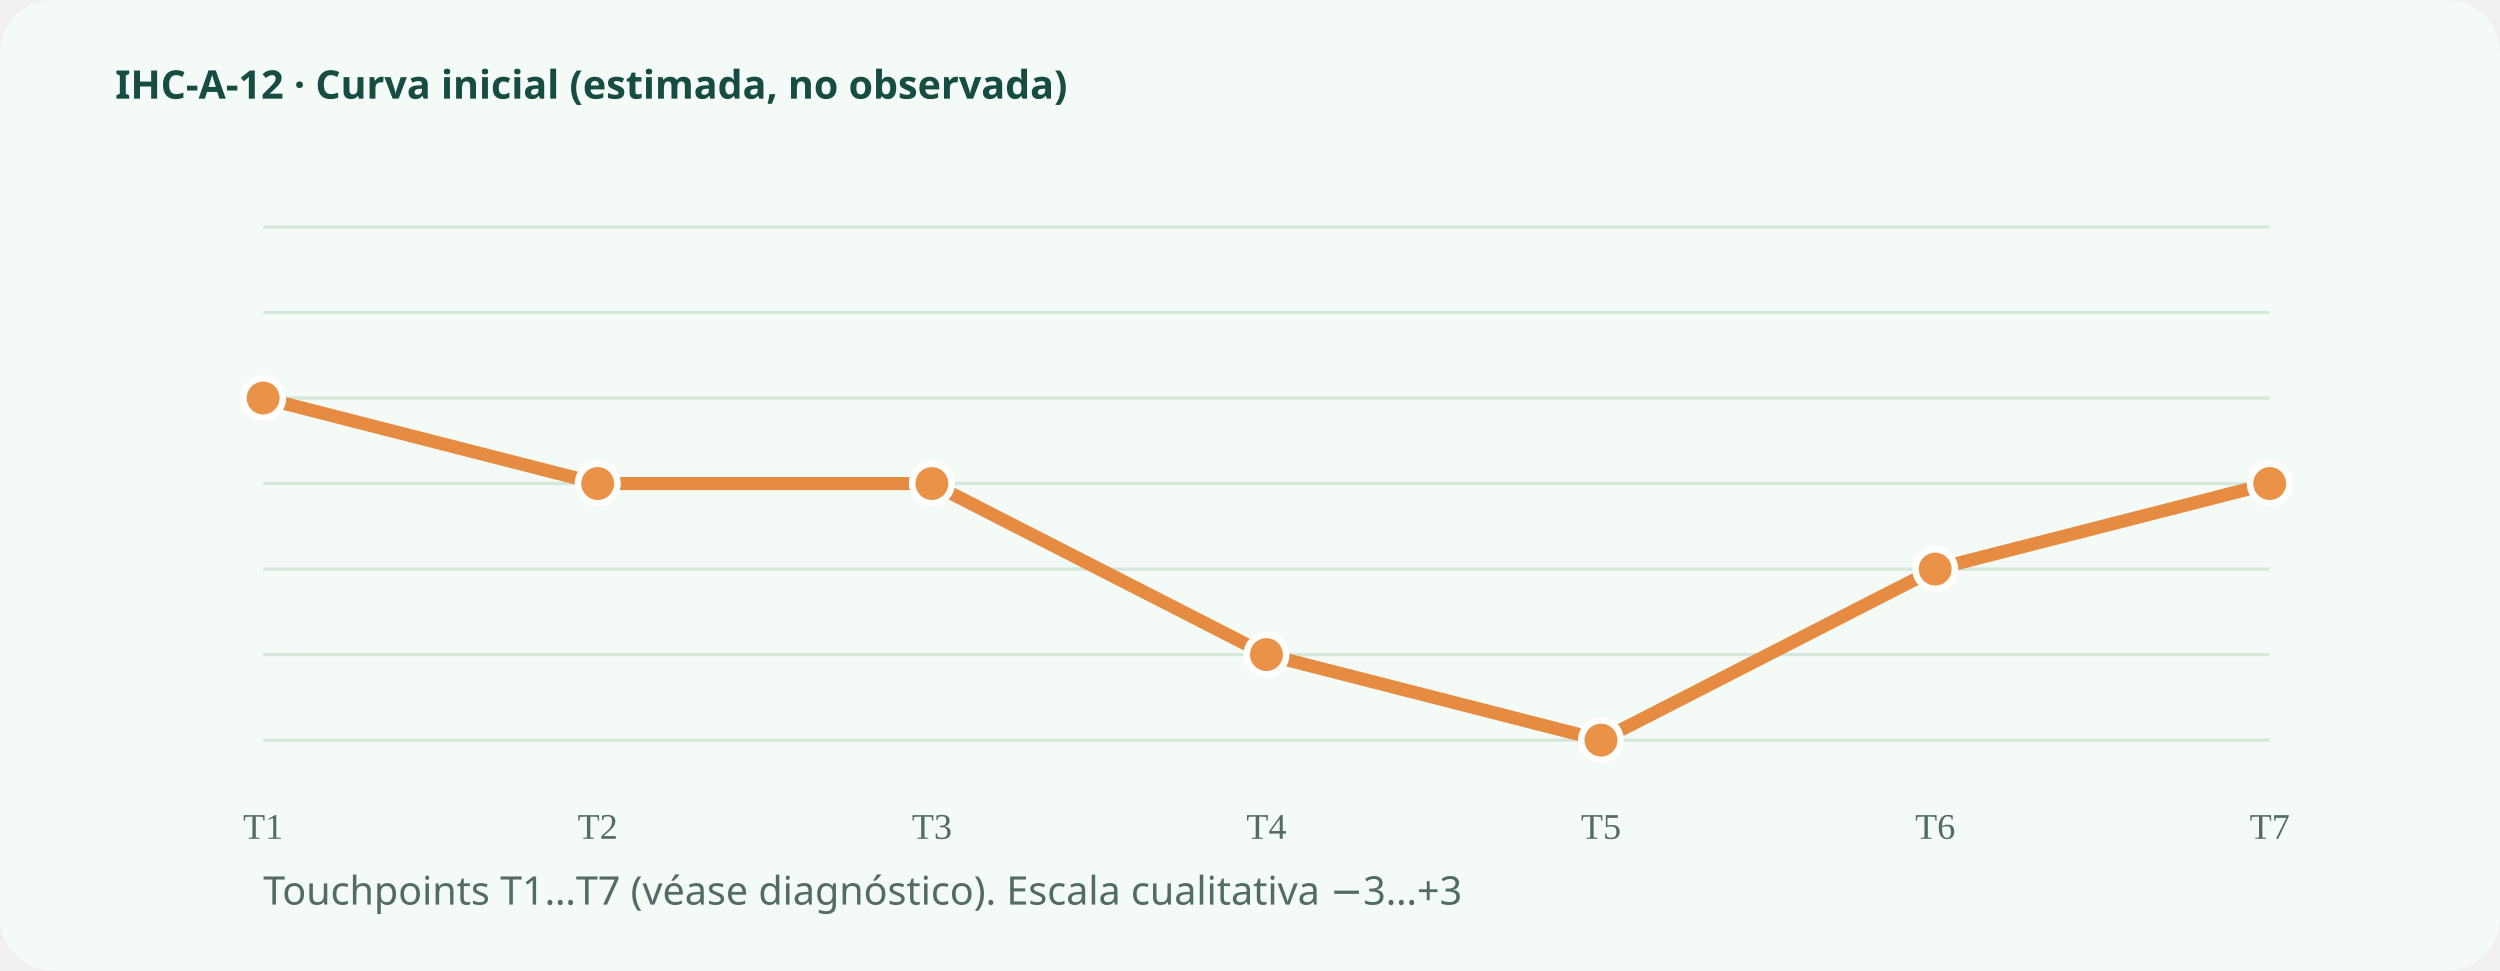
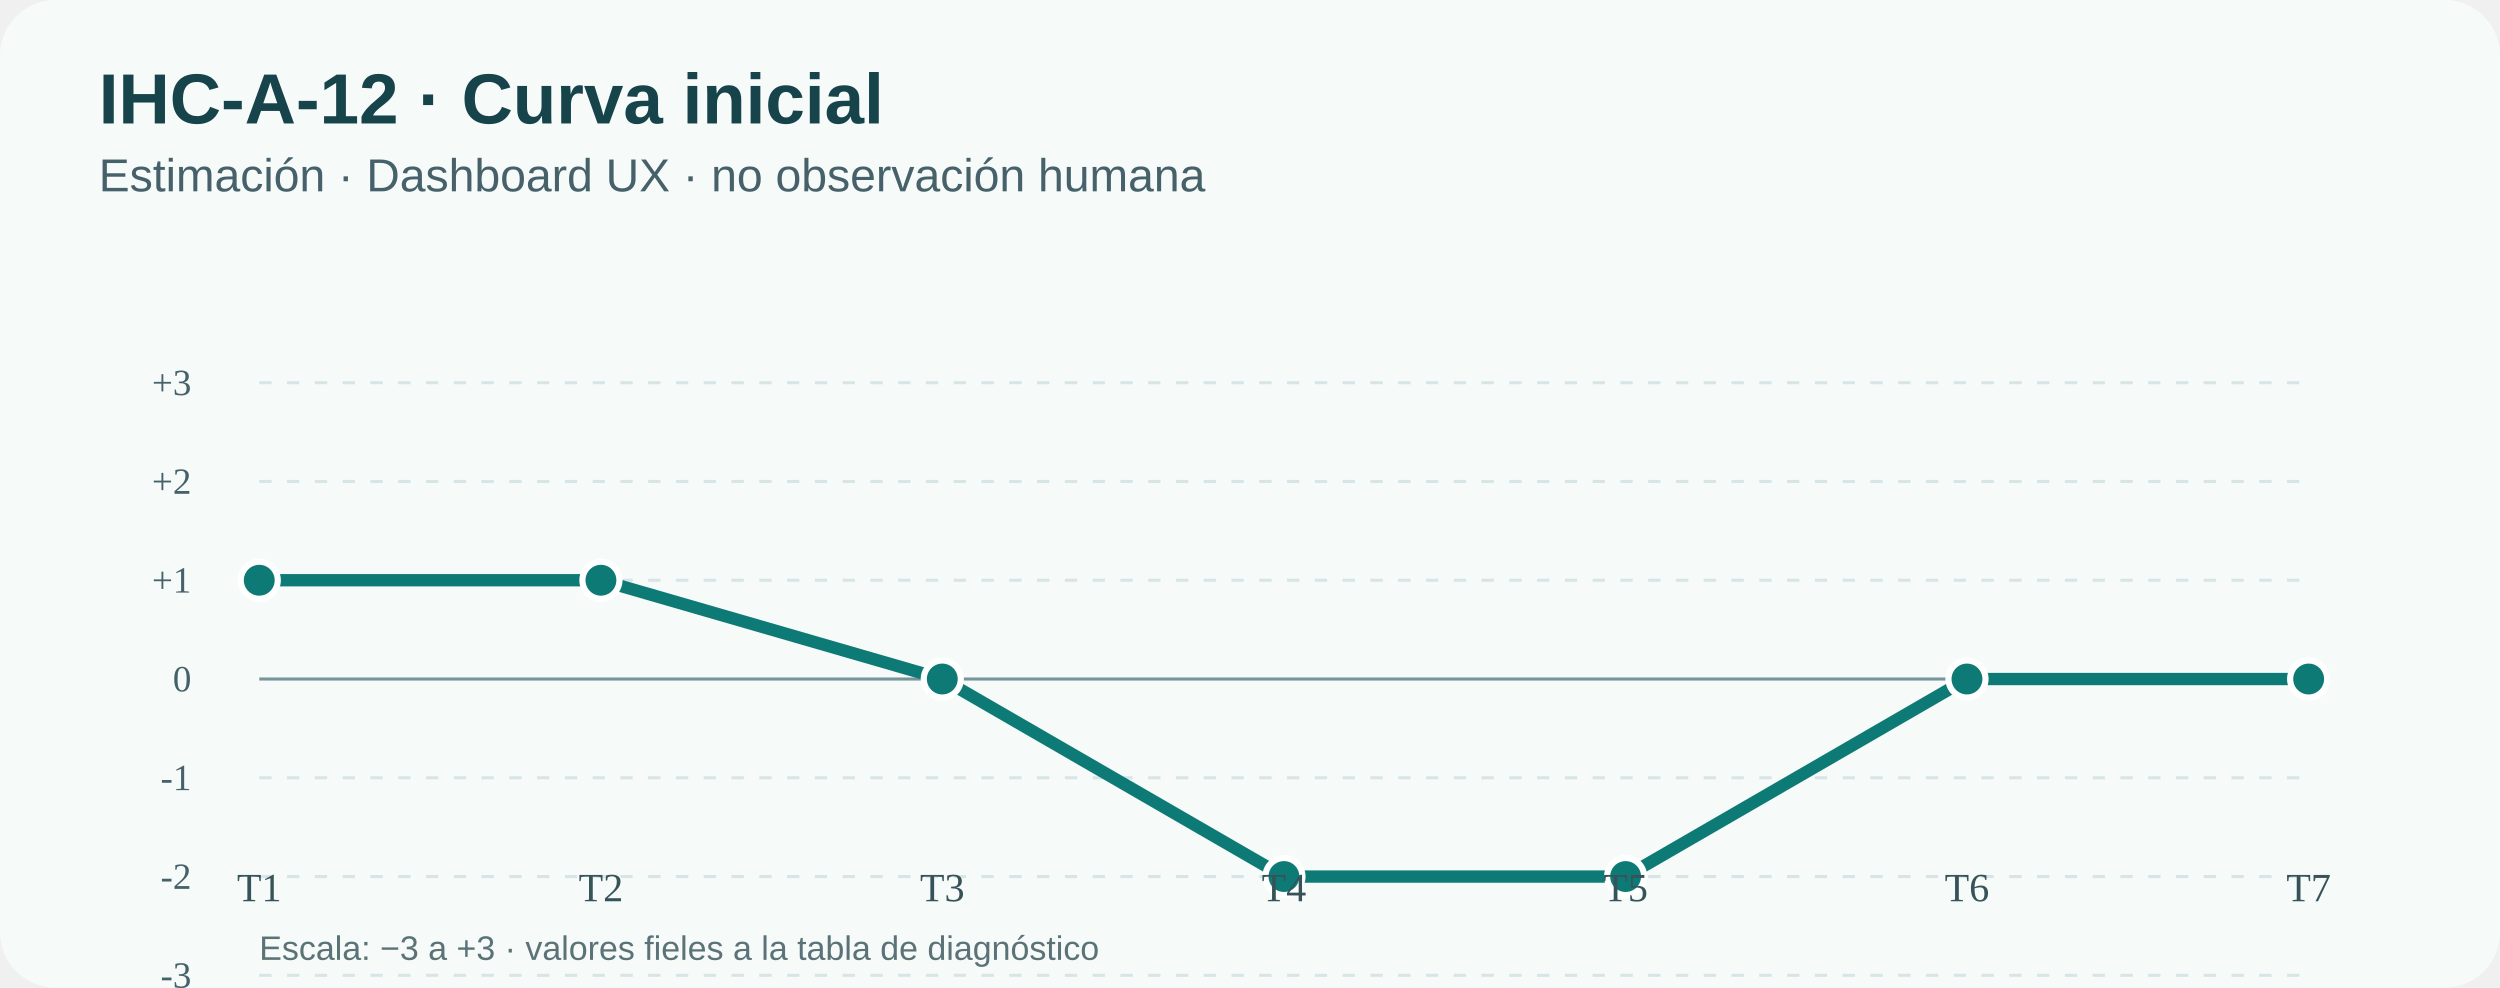
- <svg xmlns="http://www.w3.org/2000/svg" width="760" height="295" viewBox="0 0 760 295">
-   <rect width="100%" height="100%" rx="16" fill="#f4faf5" />
-   <text x="35" y="30" font-family="sans-serif" font-weight="bold" fill="#164c42">IHC-A-12 · Curva inicial (estimada, no observada)</text>
-   <g stroke="#d6e7db">
-     <line x1="80" x2="690" y1="225" y2="225" />
-     <line x1="80" x2="690" y1="199" y2="199" />
-     <line x1="80" x2="690" y1="173" y2="173" />
-     <line x1="80" x2="690" y1="147" y2="147" />
-     <line x1="80" x2="690" y1="121" y2="121" />
-     <line x1="80" x2="690" y1="95" y2="95" />
-     <line x1="80" x2="690" y1="69" y2="69" />
-   </g>
-   <polyline fill="none" stroke="#e58c42" stroke-width="4" stroke-linecap="round" stroke-linejoin="round" points="80.0,121.0 181.7,147.0 283.3,147.0 385.0,199.0 486.7,225.0 588.3,173.0 690.0,147.0" />
-   <circle cx="80.0" cy="121.0" r="6" fill="#ea9348" stroke="#fff" stroke-width="2" />
-   <circle cx="181.7" cy="147.0" r="6" fill="#ea9348" stroke="#fff" stroke-width="2" />
-   <circle cx="283.3" cy="147.0" r="6" fill="#ea9348" stroke="#fff" stroke-width="2" />
-   <circle cx="385.0" cy="199.0" r="6" fill="#ea9348" stroke="#fff" stroke-width="2" />
-   <circle cx="486.7" cy="225.0" r="6" fill="#ea9348" stroke="#fff" stroke-width="2" />
-   <circle cx="588.3" cy="173.0" r="6" fill="#ea9348" stroke="#fff" stroke-width="2" />
-   <circle cx="690.0" cy="147.0" r="6" fill="#ea9348" stroke="#fff" stroke-width="2" />
-   <text x="80.0" y="255" text-anchor="middle" font-size="11" fill="#546b65">T1</text>
-   <text x="181.7" y="255" text-anchor="middle" font-size="11" fill="#546b65">T2</text>
-   <text x="283.3" y="255" text-anchor="middle" font-size="11" fill="#546b65">T3</text>
-   <text x="385.0" y="255" text-anchor="middle" font-size="11" fill="#546b65">T4</text>
-   <text x="486.7" y="255" text-anchor="middle" font-size="11" fill="#546b65">T5</text>
-   <text x="588.3" y="255" text-anchor="middle" font-size="11" fill="#546b65">T6</text>
-   <text x="690.0" y="255" text-anchor="middle" font-size="11" fill="#546b65">T7</text>
-   <text x="80" y="275" font-family="sans-serif" font-size="12" fill="#526b64">Touchpoints T1…T7 (véase diagnóstico). Escala cualitativa −3…+3</text>
+ <svg xmlns="http://www.w3.org/2000/svg" width="810" height="320" viewBox="0 0 810 320" role="img" aria-labelledby="title description" data-emotions="+1,+1,0,-2,-2,0,0">
+   <rect width="810" height="320" rx="18" fill="#f6fbfa" />
+   <text x="32" y="40" font-family="Arial,sans-serif" font-size="23" font-weight="bold" fill="#17434a">IHC-A-12 · Curva inicial</text>
+   <text x="32" y="62" font-family="Arial,sans-serif" font-size="15" fill="#47616a">Estimación · Dashboard UX · no observación humana</text>
+   <line x1="84" y1="316" x2="748" y2="316" stroke="#d7e5e6" stroke-dasharray="4 5" />
+   <text x="62" y="320" text-anchor="end" font-size="12" fill="#47616a">-3</text>
+   <line x1="84" y1="284" x2="748" y2="284" stroke="#d7e5e6" stroke-dasharray="4 5" />
+   <text x="62" y="288" text-anchor="end" font-size="12" fill="#47616a">-2</text>
+   <line x1="84" y1="252" x2="748" y2="252" stroke="#d7e5e6" stroke-dasharray="4 5" />
+   <text x="62" y="256" text-anchor="end" font-size="12" fill="#47616a">-1</text>
+   <line x1="84" y1="220" x2="748" y2="220" stroke="#79959c" stroke-dasharray="0" />
+   <text x="62" y="224" text-anchor="end" font-size="12" fill="#47616a">0</text>
+   <line x1="84" y1="188" x2="748" y2="188" stroke="#d7e5e6" stroke-dasharray="4 5" />
+   <text x="62" y="192" text-anchor="end" font-size="12" fill="#47616a">+1</text>
+   <line x1="84" y1="156" x2="748" y2="156" stroke="#d7e5e6" stroke-dasharray="4 5" />
+   <text x="62" y="160" text-anchor="end" font-size="12" fill="#47616a">+2</text>
+   <line x1="84" y1="124" x2="748" y2="124" stroke="#d7e5e6" stroke-dasharray="4 5" />
+   <text x="62" y="128" text-anchor="end" font-size="12" fill="#47616a">+3</text>
+   <polyline fill="none" stroke="#0e7a76" stroke-width="4" stroke-linejoin="round" stroke-linecap="round" points="84.0,188.0 194.7,188.0 305.3,220.0 416.0,284.0 526.7,284.0 637.3,220.0 748.0,220.0" />
+   <circle cx="84.0" cy="188.0" r="6" fill="#0e7a76" stroke="#fff" stroke-width="2" />
+   <text x="84.0" y="292" text-anchor="middle" font-size="13" fill="#36535a">T1</text>
+   <circle cx="194.7" cy="188.0" r="6" fill="#0e7a76" stroke="#fff" stroke-width="2" />
+   <text x="194.7" y="292" text-anchor="middle" font-size="13" fill="#36535a">T2</text>
+   <circle cx="305.3" cy="220.0" r="6" fill="#0e7a76" stroke="#fff" stroke-width="2" />
+   <text x="305.3" y="292" text-anchor="middle" font-size="13" fill="#36535a">T3</text>
+   <circle cx="416.0" cy="284.0" r="6" fill="#0e7a76" stroke="#fff" stroke-width="2" />
+   <text x="416.0" y="292" text-anchor="middle" font-size="13" fill="#36535a">T4</text>
+   <circle cx="526.7" cy="284.0" r="6" fill="#0e7a76" stroke="#fff" stroke-width="2" />
+   <text x="526.7" y="292" text-anchor="middle" font-size="13" fill="#36535a">T5</text>
+   <circle cx="637.3" cy="220.0" r="6" fill="#0e7a76" stroke="#fff" stroke-width="2" />
+   <text x="637.3" y="292" text-anchor="middle" font-size="13" fill="#36535a">T6</text>
+   <circle cx="748.0" cy="220.0" r="6" fill="#0e7a76" stroke="#fff" stroke-width="2" />
+   <text x="748.0" y="292" text-anchor="middle" font-size="13" fill="#36535a">T7</text>
+   <text x="84" y="311" font-family="Arial,sans-serif" font-size="11" fill="#5b7277">Escala: −3 a +3 · valores fieles a la tabla de diagnóstico</text>
</svg>
